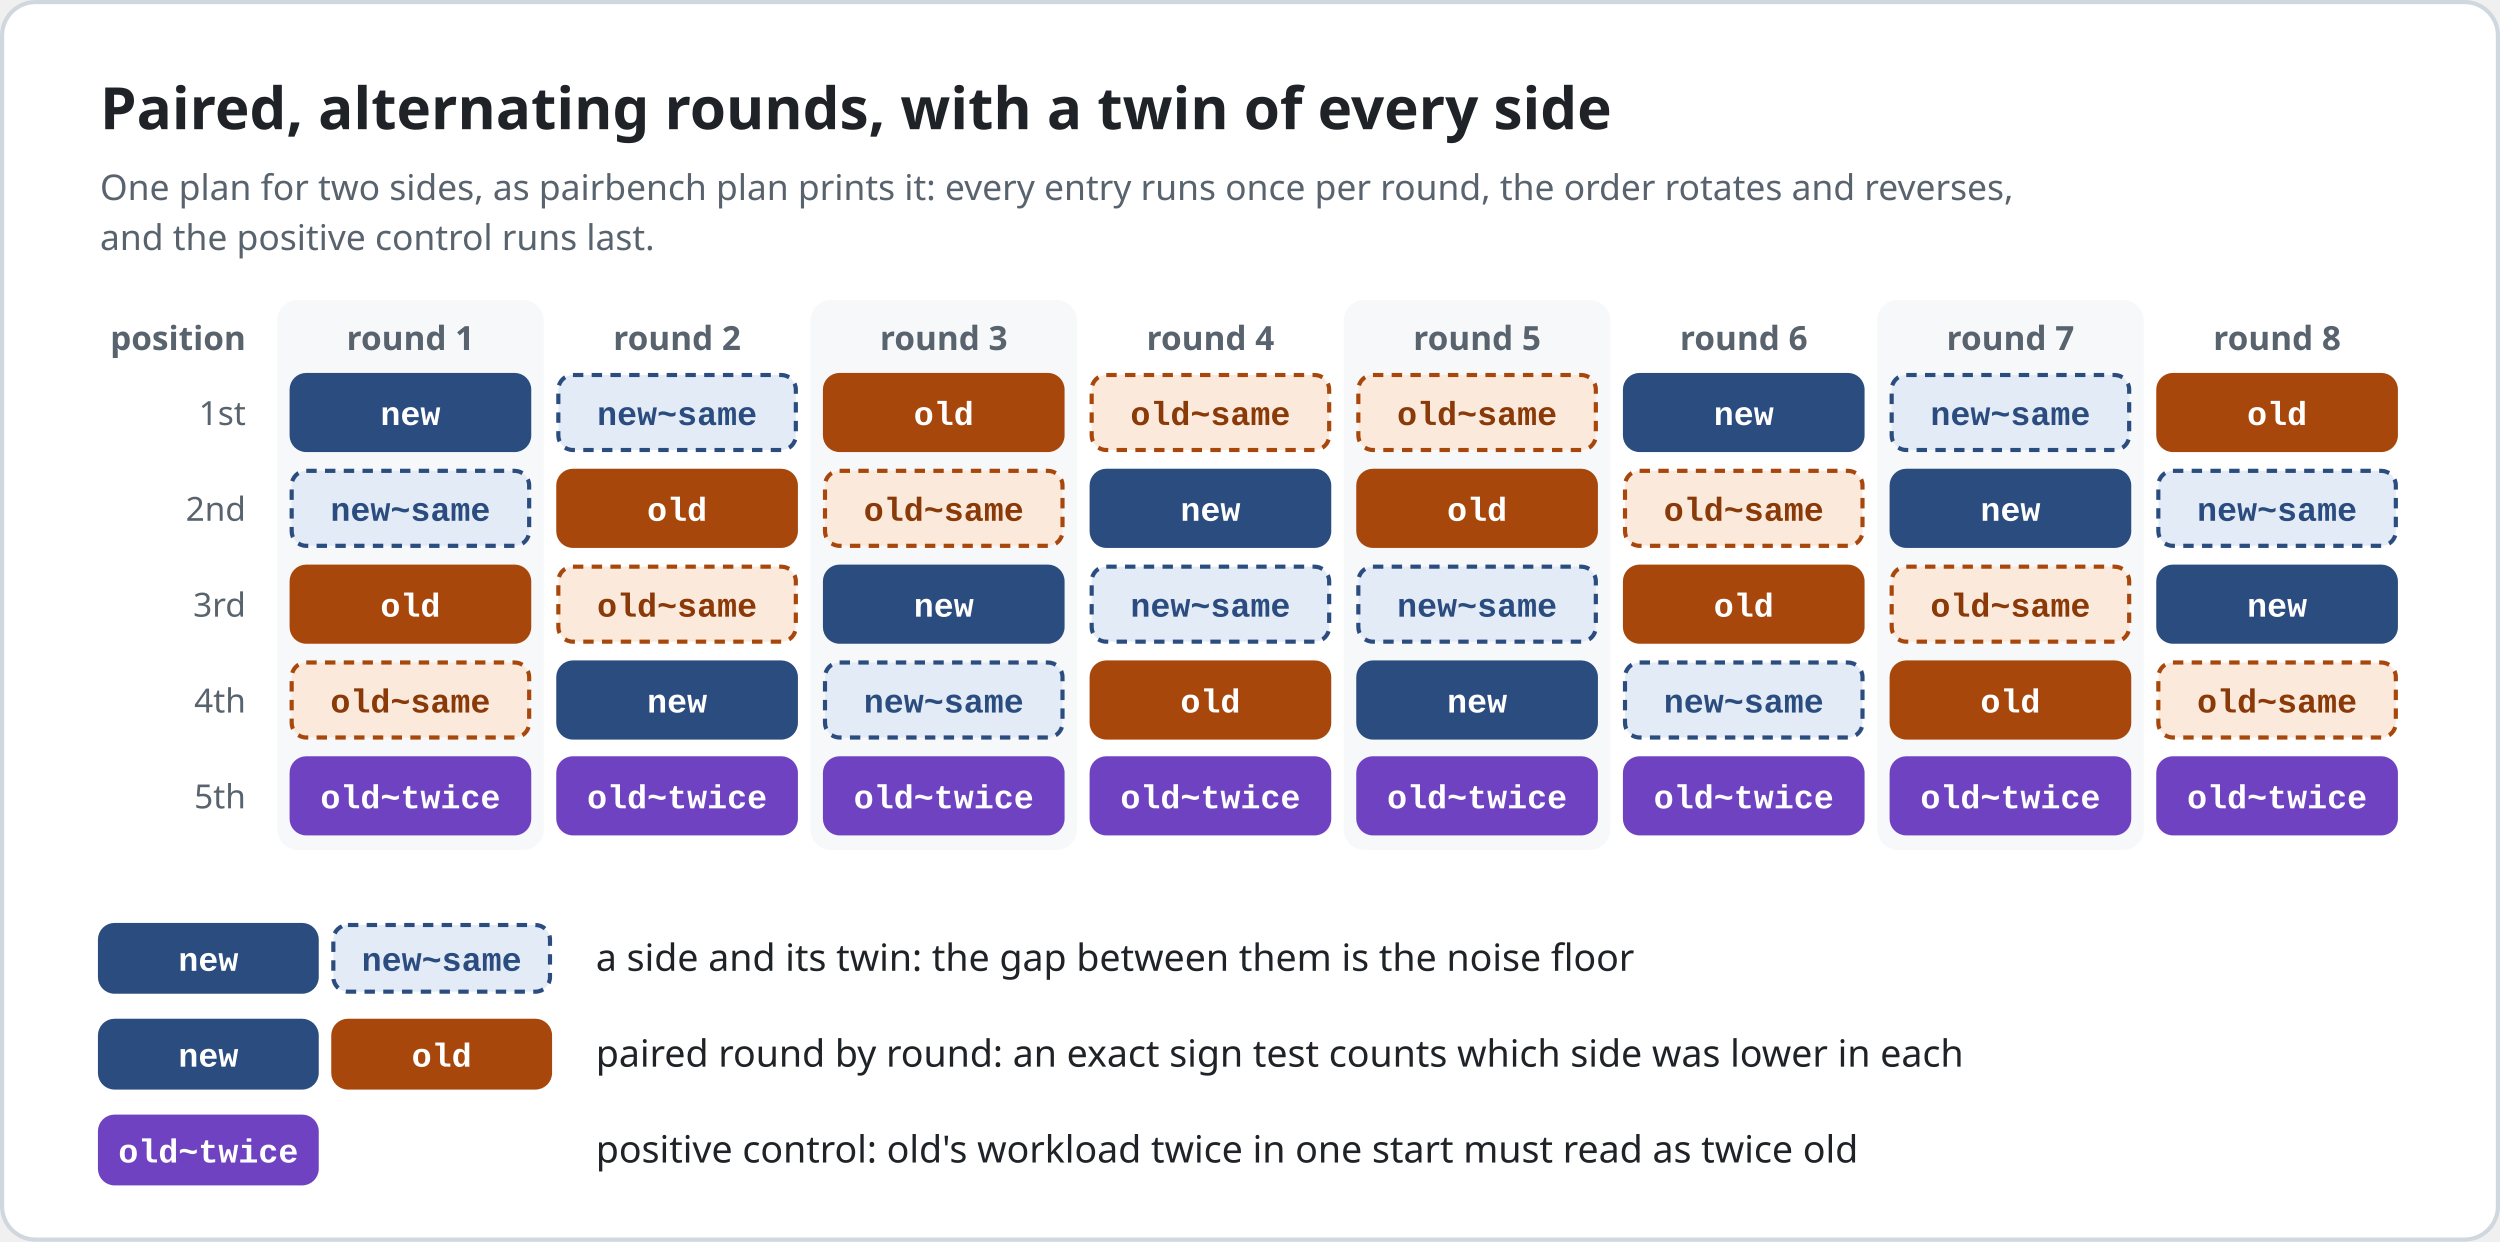
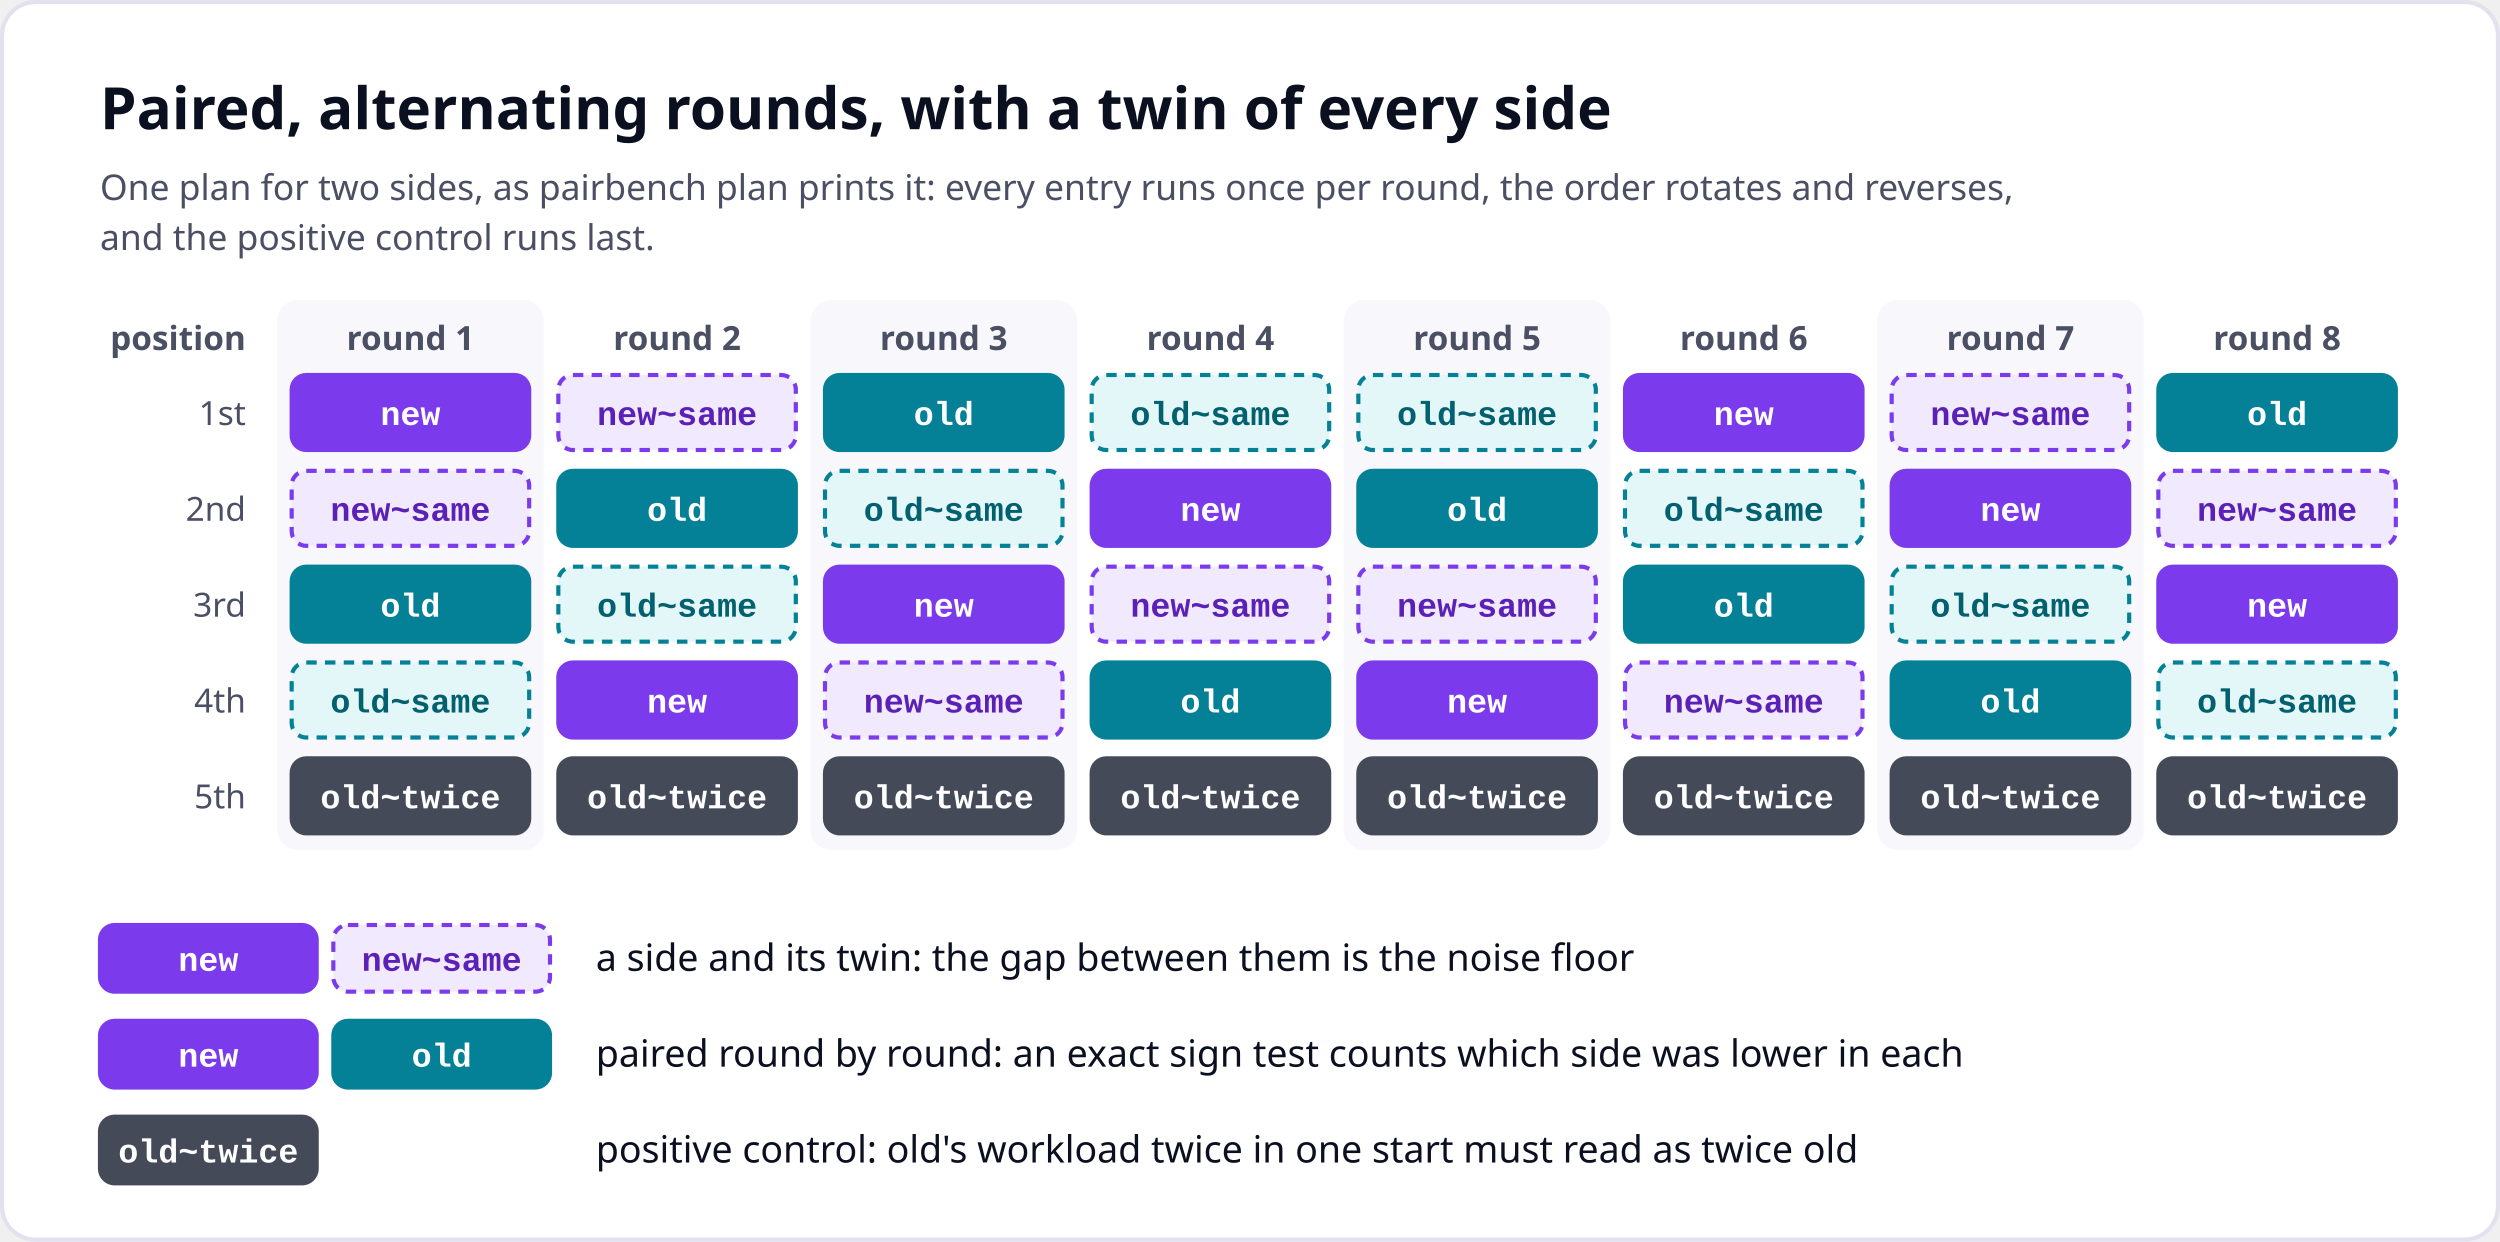
<svg xmlns="http://www.w3.org/2000/svg" width="1200" height="596" viewBox="0 0 1200 596" role="img" aria-labelledby="title desc">
  <style>.s{font-family:-apple-system,BlinkMacSystemFont,'Segoe UI','Noto Sans',Helvetica,Arial,sans-serif}.m{font-family:ui-monospace,SFMono-Regular,'SF Mono',Menlo,Consolas,'Liberation Mono',monospace}</style>
-   <rect x="1" y="1" width="1198" height="594" rx="16" fill="#ffffff" stroke="#d0d7de" stroke-width="2" />
-   <text x="48" y="62" class="s" font-size="28" font-weight="700" fill="#1f2328">Paired, alternating rounds, with a twin of every side</text>
-   <text x="48" y="96" class="s" font-size="17" fill="#59636e">One plan for two sides, as pairbench plan prints it: every entry runs once per round, the order rotates and reverses,</text>
-   <text x="48" y="120" class="s" font-size="17" fill="#59636e">and the positive control runs last.</text>
-   <rect x="133" y="144" width="128" height="264" rx="10" fill="#f6f8fa" />
-   <text x="197" y="168" class="s" font-size="16" font-weight="600" fill="#59636e" text-anchor="middle">round 1</text>
-   <rect x="140" y="180" width="114" height="36" rx="7" fill="#2b4c7e" stroke="#2b4c7e" stroke-width="2" />
+   <rect x="1" y="1" width="1198" height="594" rx="16" fill="#ffffff" stroke="#e4e1ee" stroke-width="2" />
+   <text x="48" y="62" class="s" font-size="28" font-weight="700" fill="#0b1020">Paired, alternating rounds, with a twin of every side</text>
+   <text x="48" y="96" class="s" font-size="17" fill="#4a4f63">One plan for two sides, as pairbench plan prints it: every entry runs once per round, the order rotates and reverses,</text>
+   <text x="48" y="120" class="s" font-size="17" fill="#4a4f63">and the positive control runs last.</text>
+   <rect x="133" y="144" width="128" height="264" rx="10" fill="#f8f7fc" />
+   <text x="197" y="168" class="s" font-size="16" font-weight="600" fill="#4a4f63" text-anchor="middle">round 1</text>
+   <rect x="140" y="180" width="114" height="36" rx="7" fill="#7c3aed" stroke="#7c3aed" stroke-width="2" />
  <text x="197" y="204" class="m" font-size="16" font-weight="600" fill="#ffffff" text-anchor="middle">new</text>
-   <rect x="140" y="226" width="114" height="36" rx="7" fill="#e3ebf6" stroke="#2b4c7e" stroke-width="2" stroke-dasharray="5 4" />
-   <text x="197" y="250" class="m" font-size="16" font-weight="600" fill="#2b4c7e" text-anchor="middle">new~same</text>
-   <rect x="140" y="272" width="114" height="36" rx="7" fill="#a8470b" stroke="#a8470b" stroke-width="2" />
+   <rect x="140" y="226" width="114" height="36" rx="7" fill="#f1eafe" stroke="#7c3aed" stroke-width="2" stroke-dasharray="5 4" />
+   <text x="197" y="250" class="m" font-size="16" font-weight="600" fill="#5b21b6" text-anchor="middle">new~same</text>
+   <rect x="140" y="272" width="114" height="36" rx="7" fill="#048196" stroke="#048196" stroke-width="2" />
  <text x="197" y="296" class="m" font-size="16" font-weight="600" fill="#ffffff" text-anchor="middle">old</text>
-   <rect x="140" y="318" width="114" height="36" rx="7" fill="#fbeadb" stroke="#a8470b" stroke-width="2" stroke-dasharray="5 4" />
-   <text x="197" y="342" class="m" font-size="16" font-weight="600" fill="#8a3a09" text-anchor="middle">old~same</text>
-   <rect x="140" y="364" width="114" height="36" rx="7" fill="#6f42c1" stroke="#6f42c1" stroke-width="2" />
+   <rect x="140" y="318" width="114" height="36" rx="7" fill="#e3f6f8" stroke="#048196" stroke-width="2" stroke-dasharray="5 4" />
+   <text x="197" y="342" class="m" font-size="16" font-weight="600" fill="#03606f" text-anchor="middle">old~same</text>
+   <rect x="140" y="364" width="114" height="36" rx="7" fill="#454a59" stroke="#454a59" stroke-width="2" />
  <text x="197" y="388" class="m" font-size="16" font-weight="600" fill="#ffffff" text-anchor="middle">old~twice</text>
-   <text x="325" y="168" class="s" font-size="16" font-weight="600" fill="#59636e" text-anchor="middle">round 2</text>
-   <rect x="268" y="180" width="114" height="36" rx="7" fill="#e3ebf6" stroke="#2b4c7e" stroke-width="2" stroke-dasharray="5 4" />
-   <text x="325" y="204" class="m" font-size="16" font-weight="600" fill="#2b4c7e" text-anchor="middle">new~same</text>
-   <rect x="268" y="226" width="114" height="36" rx="7" fill="#a8470b" stroke="#a8470b" stroke-width="2" />
+   <text x="325" y="168" class="s" font-size="16" font-weight="600" fill="#4a4f63" text-anchor="middle">round 2</text>
+   <rect x="268" y="180" width="114" height="36" rx="7" fill="#f1eafe" stroke="#7c3aed" stroke-width="2" stroke-dasharray="5 4" />
+   <text x="325" y="204" class="m" font-size="16" font-weight="600" fill="#5b21b6" text-anchor="middle">new~same</text>
+   <rect x="268" y="226" width="114" height="36" rx="7" fill="#048196" stroke="#048196" stroke-width="2" />
  <text x="325" y="250" class="m" font-size="16" font-weight="600" fill="#ffffff" text-anchor="middle">old</text>
-   <rect x="268" y="272" width="114" height="36" rx="7" fill="#fbeadb" stroke="#a8470b" stroke-width="2" stroke-dasharray="5 4" />
-   <text x="325" y="296" class="m" font-size="16" font-weight="600" fill="#8a3a09" text-anchor="middle">old~same</text>
-   <rect x="268" y="318" width="114" height="36" rx="7" fill="#2b4c7e" stroke="#2b4c7e" stroke-width="2" />
+   <rect x="268" y="272" width="114" height="36" rx="7" fill="#e3f6f8" stroke="#048196" stroke-width="2" stroke-dasharray="5 4" />
+   <text x="325" y="296" class="m" font-size="16" font-weight="600" fill="#03606f" text-anchor="middle">old~same</text>
+   <rect x="268" y="318" width="114" height="36" rx="7" fill="#7c3aed" stroke="#7c3aed" stroke-width="2" />
  <text x="325" y="342" class="m" font-size="16" font-weight="600" fill="#ffffff" text-anchor="middle">new</text>
-   <rect x="268" y="364" width="114" height="36" rx="7" fill="#6f42c1" stroke="#6f42c1" stroke-width="2" />
+   <rect x="268" y="364" width="114" height="36" rx="7" fill="#454a59" stroke="#454a59" stroke-width="2" />
  <text x="325" y="388" class="m" font-size="16" font-weight="600" fill="#ffffff" text-anchor="middle">old~twice</text>
-   <rect x="389" y="144" width="128" height="264" rx="10" fill="#f6f8fa" />
-   <text x="453" y="168" class="s" font-size="16" font-weight="600" fill="#59636e" text-anchor="middle">round 3</text>
-   <rect x="396" y="180" width="114" height="36" rx="7" fill="#a8470b" stroke="#a8470b" stroke-width="2" />
+   <rect x="389" y="144" width="128" height="264" rx="10" fill="#f8f7fc" />
+   <text x="453" y="168" class="s" font-size="16" font-weight="600" fill="#4a4f63" text-anchor="middle">round 3</text>
+   <rect x="396" y="180" width="114" height="36" rx="7" fill="#048196" stroke="#048196" stroke-width="2" />
  <text x="453" y="204" class="m" font-size="16" font-weight="600" fill="#ffffff" text-anchor="middle">old</text>
-   <rect x="396" y="226" width="114" height="36" rx="7" fill="#fbeadb" stroke="#a8470b" stroke-width="2" stroke-dasharray="5 4" />
-   <text x="453" y="250" class="m" font-size="16" font-weight="600" fill="#8a3a09" text-anchor="middle">old~same</text>
-   <rect x="396" y="272" width="114" height="36" rx="7" fill="#2b4c7e" stroke="#2b4c7e" stroke-width="2" />
+   <rect x="396" y="226" width="114" height="36" rx="7" fill="#e3f6f8" stroke="#048196" stroke-width="2" stroke-dasharray="5 4" />
+   <text x="453" y="250" class="m" font-size="16" font-weight="600" fill="#03606f" text-anchor="middle">old~same</text>
+   <rect x="396" y="272" width="114" height="36" rx="7" fill="#7c3aed" stroke="#7c3aed" stroke-width="2" />
  <text x="453" y="296" class="m" font-size="16" font-weight="600" fill="#ffffff" text-anchor="middle">new</text>
-   <rect x="396" y="318" width="114" height="36" rx="7" fill="#e3ebf6" stroke="#2b4c7e" stroke-width="2" stroke-dasharray="5 4" />
-   <text x="453" y="342" class="m" font-size="16" font-weight="600" fill="#2b4c7e" text-anchor="middle">new~same</text>
-   <rect x="396" y="364" width="114" height="36" rx="7" fill="#6f42c1" stroke="#6f42c1" stroke-width="2" />
+   <rect x="396" y="318" width="114" height="36" rx="7" fill="#f1eafe" stroke="#7c3aed" stroke-width="2" stroke-dasharray="5 4" />
+   <text x="453" y="342" class="m" font-size="16" font-weight="600" fill="#5b21b6" text-anchor="middle">new~same</text>
+   <rect x="396" y="364" width="114" height="36" rx="7" fill="#454a59" stroke="#454a59" stroke-width="2" />
  <text x="453" y="388" class="m" font-size="16" font-weight="600" fill="#ffffff" text-anchor="middle">old~twice</text>
-   <text x="581" y="168" class="s" font-size="16" font-weight="600" fill="#59636e" text-anchor="middle">round 4</text>
-   <rect x="524" y="180" width="114" height="36" rx="7" fill="#fbeadb" stroke="#a8470b" stroke-width="2" stroke-dasharray="5 4" />
-   <text x="581" y="204" class="m" font-size="16" font-weight="600" fill="#8a3a09" text-anchor="middle">old~same</text>
-   <rect x="524" y="226" width="114" height="36" rx="7" fill="#2b4c7e" stroke="#2b4c7e" stroke-width="2" />
+   <text x="581" y="168" class="s" font-size="16" font-weight="600" fill="#4a4f63" text-anchor="middle">round 4</text>
+   <rect x="524" y="180" width="114" height="36" rx="7" fill="#e3f6f8" stroke="#048196" stroke-width="2" stroke-dasharray="5 4" />
+   <text x="581" y="204" class="m" font-size="16" font-weight="600" fill="#03606f" text-anchor="middle">old~same</text>
+   <rect x="524" y="226" width="114" height="36" rx="7" fill="#7c3aed" stroke="#7c3aed" stroke-width="2" />
  <text x="581" y="250" class="m" font-size="16" font-weight="600" fill="#ffffff" text-anchor="middle">new</text>
-   <rect x="524" y="272" width="114" height="36" rx="7" fill="#e3ebf6" stroke="#2b4c7e" stroke-width="2" stroke-dasharray="5 4" />
-   <text x="581" y="296" class="m" font-size="16" font-weight="600" fill="#2b4c7e" text-anchor="middle">new~same</text>
-   <rect x="524" y="318" width="114" height="36" rx="7" fill="#a8470b" stroke="#a8470b" stroke-width="2" />
+   <rect x="524" y="272" width="114" height="36" rx="7" fill="#f1eafe" stroke="#7c3aed" stroke-width="2" stroke-dasharray="5 4" />
+   <text x="581" y="296" class="m" font-size="16" font-weight="600" fill="#5b21b6" text-anchor="middle">new~same</text>
+   <rect x="524" y="318" width="114" height="36" rx="7" fill="#048196" stroke="#048196" stroke-width="2" />
  <text x="581" y="342" class="m" font-size="16" font-weight="600" fill="#ffffff" text-anchor="middle">old</text>
-   <rect x="524" y="364" width="114" height="36" rx="7" fill="#6f42c1" stroke="#6f42c1" stroke-width="2" />
+   <rect x="524" y="364" width="114" height="36" rx="7" fill="#454a59" stroke="#454a59" stroke-width="2" />
  <text x="581" y="388" class="m" font-size="16" font-weight="600" fill="#ffffff" text-anchor="middle">old~twice</text>
-   <rect x="645" y="144" width="128" height="264" rx="10" fill="#f6f8fa" />
-   <text x="709" y="168" class="s" font-size="16" font-weight="600" fill="#59636e" text-anchor="middle">round 5</text>
-   <rect x="652" y="180" width="114" height="36" rx="7" fill="#fbeadb" stroke="#a8470b" stroke-width="2" stroke-dasharray="5 4" />
-   <text x="709" y="204" class="m" font-size="16" font-weight="600" fill="#8a3a09" text-anchor="middle">old~same</text>
-   <rect x="652" y="226" width="114" height="36" rx="7" fill="#a8470b" stroke="#a8470b" stroke-width="2" />
+   <rect x="645" y="144" width="128" height="264" rx="10" fill="#f8f7fc" />
+   <text x="709" y="168" class="s" font-size="16" font-weight="600" fill="#4a4f63" text-anchor="middle">round 5</text>
+   <rect x="652" y="180" width="114" height="36" rx="7" fill="#e3f6f8" stroke="#048196" stroke-width="2" stroke-dasharray="5 4" />
+   <text x="709" y="204" class="m" font-size="16" font-weight="600" fill="#03606f" text-anchor="middle">old~same</text>
+   <rect x="652" y="226" width="114" height="36" rx="7" fill="#048196" stroke="#048196" stroke-width="2" />
  <text x="709" y="250" class="m" font-size="16" font-weight="600" fill="#ffffff" text-anchor="middle">old</text>
-   <rect x="652" y="272" width="114" height="36" rx="7" fill="#e3ebf6" stroke="#2b4c7e" stroke-width="2" stroke-dasharray="5 4" />
-   <text x="709" y="296" class="m" font-size="16" font-weight="600" fill="#2b4c7e" text-anchor="middle">new~same</text>
-   <rect x="652" y="318" width="114" height="36" rx="7" fill="#2b4c7e" stroke="#2b4c7e" stroke-width="2" />
+   <rect x="652" y="272" width="114" height="36" rx="7" fill="#f1eafe" stroke="#7c3aed" stroke-width="2" stroke-dasharray="5 4" />
+   <text x="709" y="296" class="m" font-size="16" font-weight="600" fill="#5b21b6" text-anchor="middle">new~same</text>
+   <rect x="652" y="318" width="114" height="36" rx="7" fill="#7c3aed" stroke="#7c3aed" stroke-width="2" />
  <text x="709" y="342" class="m" font-size="16" font-weight="600" fill="#ffffff" text-anchor="middle">new</text>
-   <rect x="652" y="364" width="114" height="36" rx="7" fill="#6f42c1" stroke="#6f42c1" stroke-width="2" />
+   <rect x="652" y="364" width="114" height="36" rx="7" fill="#454a59" stroke="#454a59" stroke-width="2" />
  <text x="709" y="388" class="m" font-size="16" font-weight="600" fill="#ffffff" text-anchor="middle">old~twice</text>
-   <text x="837" y="168" class="s" font-size="16" font-weight="600" fill="#59636e" text-anchor="middle">round 6</text>
-   <rect x="780" y="180" width="114" height="36" rx="7" fill="#2b4c7e" stroke="#2b4c7e" stroke-width="2" />
+   <text x="837" y="168" class="s" font-size="16" font-weight="600" fill="#4a4f63" text-anchor="middle">round 6</text>
+   <rect x="780" y="180" width="114" height="36" rx="7" fill="#7c3aed" stroke="#7c3aed" stroke-width="2" />
  <text x="837" y="204" class="m" font-size="16" font-weight="600" fill="#ffffff" text-anchor="middle">new</text>
-   <rect x="780" y="226" width="114" height="36" rx="7" fill="#fbeadb" stroke="#a8470b" stroke-width="2" stroke-dasharray="5 4" />
-   <text x="837" y="250" class="m" font-size="16" font-weight="600" fill="#8a3a09" text-anchor="middle">old~same</text>
-   <rect x="780" y="272" width="114" height="36" rx="7" fill="#a8470b" stroke="#a8470b" stroke-width="2" />
+   <rect x="780" y="226" width="114" height="36" rx="7" fill="#e3f6f8" stroke="#048196" stroke-width="2" stroke-dasharray="5 4" />
+   <text x="837" y="250" class="m" font-size="16" font-weight="600" fill="#03606f" text-anchor="middle">old~same</text>
+   <rect x="780" y="272" width="114" height="36" rx="7" fill="#048196" stroke="#048196" stroke-width="2" />
  <text x="837" y="296" class="m" font-size="16" font-weight="600" fill="#ffffff" text-anchor="middle">old</text>
-   <rect x="780" y="318" width="114" height="36" rx="7" fill="#e3ebf6" stroke="#2b4c7e" stroke-width="2" stroke-dasharray="5 4" />
-   <text x="837" y="342" class="m" font-size="16" font-weight="600" fill="#2b4c7e" text-anchor="middle">new~same</text>
-   <rect x="780" y="364" width="114" height="36" rx="7" fill="#6f42c1" stroke="#6f42c1" stroke-width="2" />
+   <rect x="780" y="318" width="114" height="36" rx="7" fill="#f1eafe" stroke="#7c3aed" stroke-width="2" stroke-dasharray="5 4" />
+   <text x="837" y="342" class="m" font-size="16" font-weight="600" fill="#5b21b6" text-anchor="middle">new~same</text>
+   <rect x="780" y="364" width="114" height="36" rx="7" fill="#454a59" stroke="#454a59" stroke-width="2" />
  <text x="837" y="388" class="m" font-size="16" font-weight="600" fill="#ffffff" text-anchor="middle">old~twice</text>
-   <rect x="901" y="144" width="128" height="264" rx="10" fill="#f6f8fa" />
-   <text x="965" y="168" class="s" font-size="16" font-weight="600" fill="#59636e" text-anchor="middle">round 7</text>
-   <rect x="908" y="180" width="114" height="36" rx="7" fill="#e3ebf6" stroke="#2b4c7e" stroke-width="2" stroke-dasharray="5 4" />
-   <text x="965" y="204" class="m" font-size="16" font-weight="600" fill="#2b4c7e" text-anchor="middle">new~same</text>
-   <rect x="908" y="226" width="114" height="36" rx="7" fill="#2b4c7e" stroke="#2b4c7e" stroke-width="2" />
+   <rect x="901" y="144" width="128" height="264" rx="10" fill="#f8f7fc" />
+   <text x="965" y="168" class="s" font-size="16" font-weight="600" fill="#4a4f63" text-anchor="middle">round 7</text>
+   <rect x="908" y="180" width="114" height="36" rx="7" fill="#f1eafe" stroke="#7c3aed" stroke-width="2" stroke-dasharray="5 4" />
+   <text x="965" y="204" class="m" font-size="16" font-weight="600" fill="#5b21b6" text-anchor="middle">new~same</text>
+   <rect x="908" y="226" width="114" height="36" rx="7" fill="#7c3aed" stroke="#7c3aed" stroke-width="2" />
  <text x="965" y="250" class="m" font-size="16" font-weight="600" fill="#ffffff" text-anchor="middle">new</text>
-   <rect x="908" y="272" width="114" height="36" rx="7" fill="#fbeadb" stroke="#a8470b" stroke-width="2" stroke-dasharray="5 4" />
-   <text x="965" y="296" class="m" font-size="16" font-weight="600" fill="#8a3a09" text-anchor="middle">old~same</text>
-   <rect x="908" y="318" width="114" height="36" rx="7" fill="#a8470b" stroke="#a8470b" stroke-width="2" />
+   <rect x="908" y="272" width="114" height="36" rx="7" fill="#e3f6f8" stroke="#048196" stroke-width="2" stroke-dasharray="5 4" />
+   <text x="965" y="296" class="m" font-size="16" font-weight="600" fill="#03606f" text-anchor="middle">old~same</text>
+   <rect x="908" y="318" width="114" height="36" rx="7" fill="#048196" stroke="#048196" stroke-width="2" />
  <text x="965" y="342" class="m" font-size="16" font-weight="600" fill="#ffffff" text-anchor="middle">old</text>
-   <rect x="908" y="364" width="114" height="36" rx="7" fill="#6f42c1" stroke="#6f42c1" stroke-width="2" />
+   <rect x="908" y="364" width="114" height="36" rx="7" fill="#454a59" stroke="#454a59" stroke-width="2" />
  <text x="965" y="388" class="m" font-size="16" font-weight="600" fill="#ffffff" text-anchor="middle">old~twice</text>
-   <text x="1093" y="168" class="s" font-size="16" font-weight="600" fill="#59636e" text-anchor="middle">round 8</text>
-   <rect x="1036" y="180" width="114" height="36" rx="7" fill="#a8470b" stroke="#a8470b" stroke-width="2" />
+   <text x="1093" y="168" class="s" font-size="16" font-weight="600" fill="#4a4f63" text-anchor="middle">round 8</text>
+   <rect x="1036" y="180" width="114" height="36" rx="7" fill="#048196" stroke="#048196" stroke-width="2" />
  <text x="1093" y="204" class="m" font-size="16" font-weight="600" fill="#ffffff" text-anchor="middle">old</text>
-   <rect x="1036" y="226" width="114" height="36" rx="7" fill="#e3ebf6" stroke="#2b4c7e" stroke-width="2" stroke-dasharray="5 4" />
-   <text x="1093" y="250" class="m" font-size="16" font-weight="600" fill="#2b4c7e" text-anchor="middle">new~same</text>
-   <rect x="1036" y="272" width="114" height="36" rx="7" fill="#2b4c7e" stroke="#2b4c7e" stroke-width="2" />
+   <rect x="1036" y="226" width="114" height="36" rx="7" fill="#f1eafe" stroke="#7c3aed" stroke-width="2" stroke-dasharray="5 4" />
+   <text x="1093" y="250" class="m" font-size="16" font-weight="600" fill="#5b21b6" text-anchor="middle">new~same</text>
+   <rect x="1036" y="272" width="114" height="36" rx="7" fill="#7c3aed" stroke="#7c3aed" stroke-width="2" />
  <text x="1093" y="296" class="m" font-size="16" font-weight="600" fill="#ffffff" text-anchor="middle">new</text>
-   <rect x="1036" y="318" width="114" height="36" rx="7" fill="#fbeadb" stroke="#a8470b" stroke-width="2" stroke-dasharray="5 4" />
-   <text x="1093" y="342" class="m" font-size="16" font-weight="600" fill="#8a3a09" text-anchor="middle">old~same</text>
-   <rect x="1036" y="364" width="114" height="36" rx="7" fill="#6f42c1" stroke="#6f42c1" stroke-width="2" />
+   <rect x="1036" y="318" width="114" height="36" rx="7" fill="#e3f6f8" stroke="#048196" stroke-width="2" stroke-dasharray="5 4" />
+   <text x="1093" y="342" class="m" font-size="16" font-weight="600" fill="#03606f" text-anchor="middle">old~same</text>
+   <rect x="1036" y="364" width="114" height="36" rx="7" fill="#454a59" stroke="#454a59" stroke-width="2" />
  <text x="1093" y="388" class="m" font-size="16" font-weight="600" fill="#ffffff" text-anchor="middle">old~twice</text>
-   <text x="118" y="204" class="s" font-size="16" fill="#59636e" text-anchor="end">1st</text>
-   <text x="118" y="250" class="s" font-size="16" fill="#59636e" text-anchor="end">2nd</text>
-   <text x="118" y="296" class="s" font-size="16" fill="#59636e" text-anchor="end">3rd</text>
-   <text x="118" y="342" class="s" font-size="16" fill="#59636e" text-anchor="end">4th</text>
-   <text x="118" y="388" class="s" font-size="16" fill="#59636e" text-anchor="end">5th</text>
-   <text x="118" y="168" class="s" font-size="16" font-weight="600" fill="#59636e" text-anchor="end">position</text>
-   <rect x="48" y="444" width="104" height="32" rx="7" fill="#2b4c7e" stroke="#2b4c7e" stroke-width="2" />
+   <text x="118" y="204" class="s" font-size="16" fill="#4a4f63" text-anchor="end">1st</text>
+   <text x="118" y="250" class="s" font-size="16" fill="#4a4f63" text-anchor="end">2nd</text>
+   <text x="118" y="296" class="s" font-size="16" fill="#4a4f63" text-anchor="end">3rd</text>
+   <text x="118" y="342" class="s" font-size="16" fill="#4a4f63" text-anchor="end">4th</text>
+   <text x="118" y="388" class="s" font-size="16" fill="#4a4f63" text-anchor="end">5th</text>
+   <text x="118" y="168" class="s" font-size="16" font-weight="600" fill="#4a4f63" text-anchor="end">position</text>
+   <rect x="48" y="444" width="104" height="32" rx="7" fill="#7c3aed" stroke="#7c3aed" stroke-width="2" />
  <text x="100" y="466" class="m" font-size="16" font-weight="600" fill="#ffffff" text-anchor="middle">new</text>
-   <rect x="160" y="444" width="104" height="32" rx="7" fill="#e3ebf6" stroke="#2b4c7e" stroke-width="2" stroke-dasharray="5 4" />
-   <text x="212" y="466" class="m" font-size="16" font-weight="600" fill="#2b4c7e" text-anchor="middle">new~same</text>
-   <text x="286" y="466" class="s" font-size="18" fill="#1f2328">a side and its twin: the gap between them is the noise floor</text>
-   <rect x="48" y="490" width="104" height="32" rx="7" fill="#2b4c7e" stroke="#2b4c7e" stroke-width="2" />
+   <rect x="160" y="444" width="104" height="32" rx="7" fill="#f1eafe" stroke="#7c3aed" stroke-width="2" stroke-dasharray="5 4" />
+   <text x="212" y="466" class="m" font-size="16" font-weight="600" fill="#5b21b6" text-anchor="middle">new~same</text>
+   <text x="286" y="466" class="s" font-size="18" fill="#0b1020">a side and its twin: the gap between them is the noise floor</text>
+   <rect x="48" y="490" width="104" height="32" rx="7" fill="#7c3aed" stroke="#7c3aed" stroke-width="2" />
  <text x="100" y="512" class="m" font-size="16" font-weight="600" fill="#ffffff" text-anchor="middle">new</text>
-   <rect x="160" y="490" width="104" height="32" rx="7" fill="#a8470b" stroke="#a8470b" stroke-width="2" />
+   <rect x="160" y="490" width="104" height="32" rx="7" fill="#048196" stroke="#048196" stroke-width="2" />
  <text x="212" y="512" class="m" font-size="16" font-weight="600" fill="#ffffff" text-anchor="middle">old</text>
-   <text x="286" y="512" class="s" font-size="18" fill="#1f2328">paired round by round: an exact sign test counts which side was lower in each</text>
-   <rect x="48" y="536" width="104" height="32" rx="7" fill="#6f42c1" stroke="#6f42c1" stroke-width="2" />
+   <text x="286" y="512" class="s" font-size="18" fill="#0b1020">paired round by round: an exact sign test counts which side was lower in each</text>
+   <rect x="48" y="536" width="104" height="32" rx="7" fill="#454a59" stroke="#454a59" stroke-width="2" />
  <text x="100" y="558" class="m" font-size="16" font-weight="600" fill="#ffffff" text-anchor="middle">old~twice</text>
-   <text x="286" y="558" class="s" font-size="18" fill="#1f2328">positive control: old's workload twice in one start must read as twice old</text>
+   <text x="286" y="558" class="s" font-size="18" fill="#0b1020">positive control: old's workload twice in one start must read as twice old</text>
</svg>
